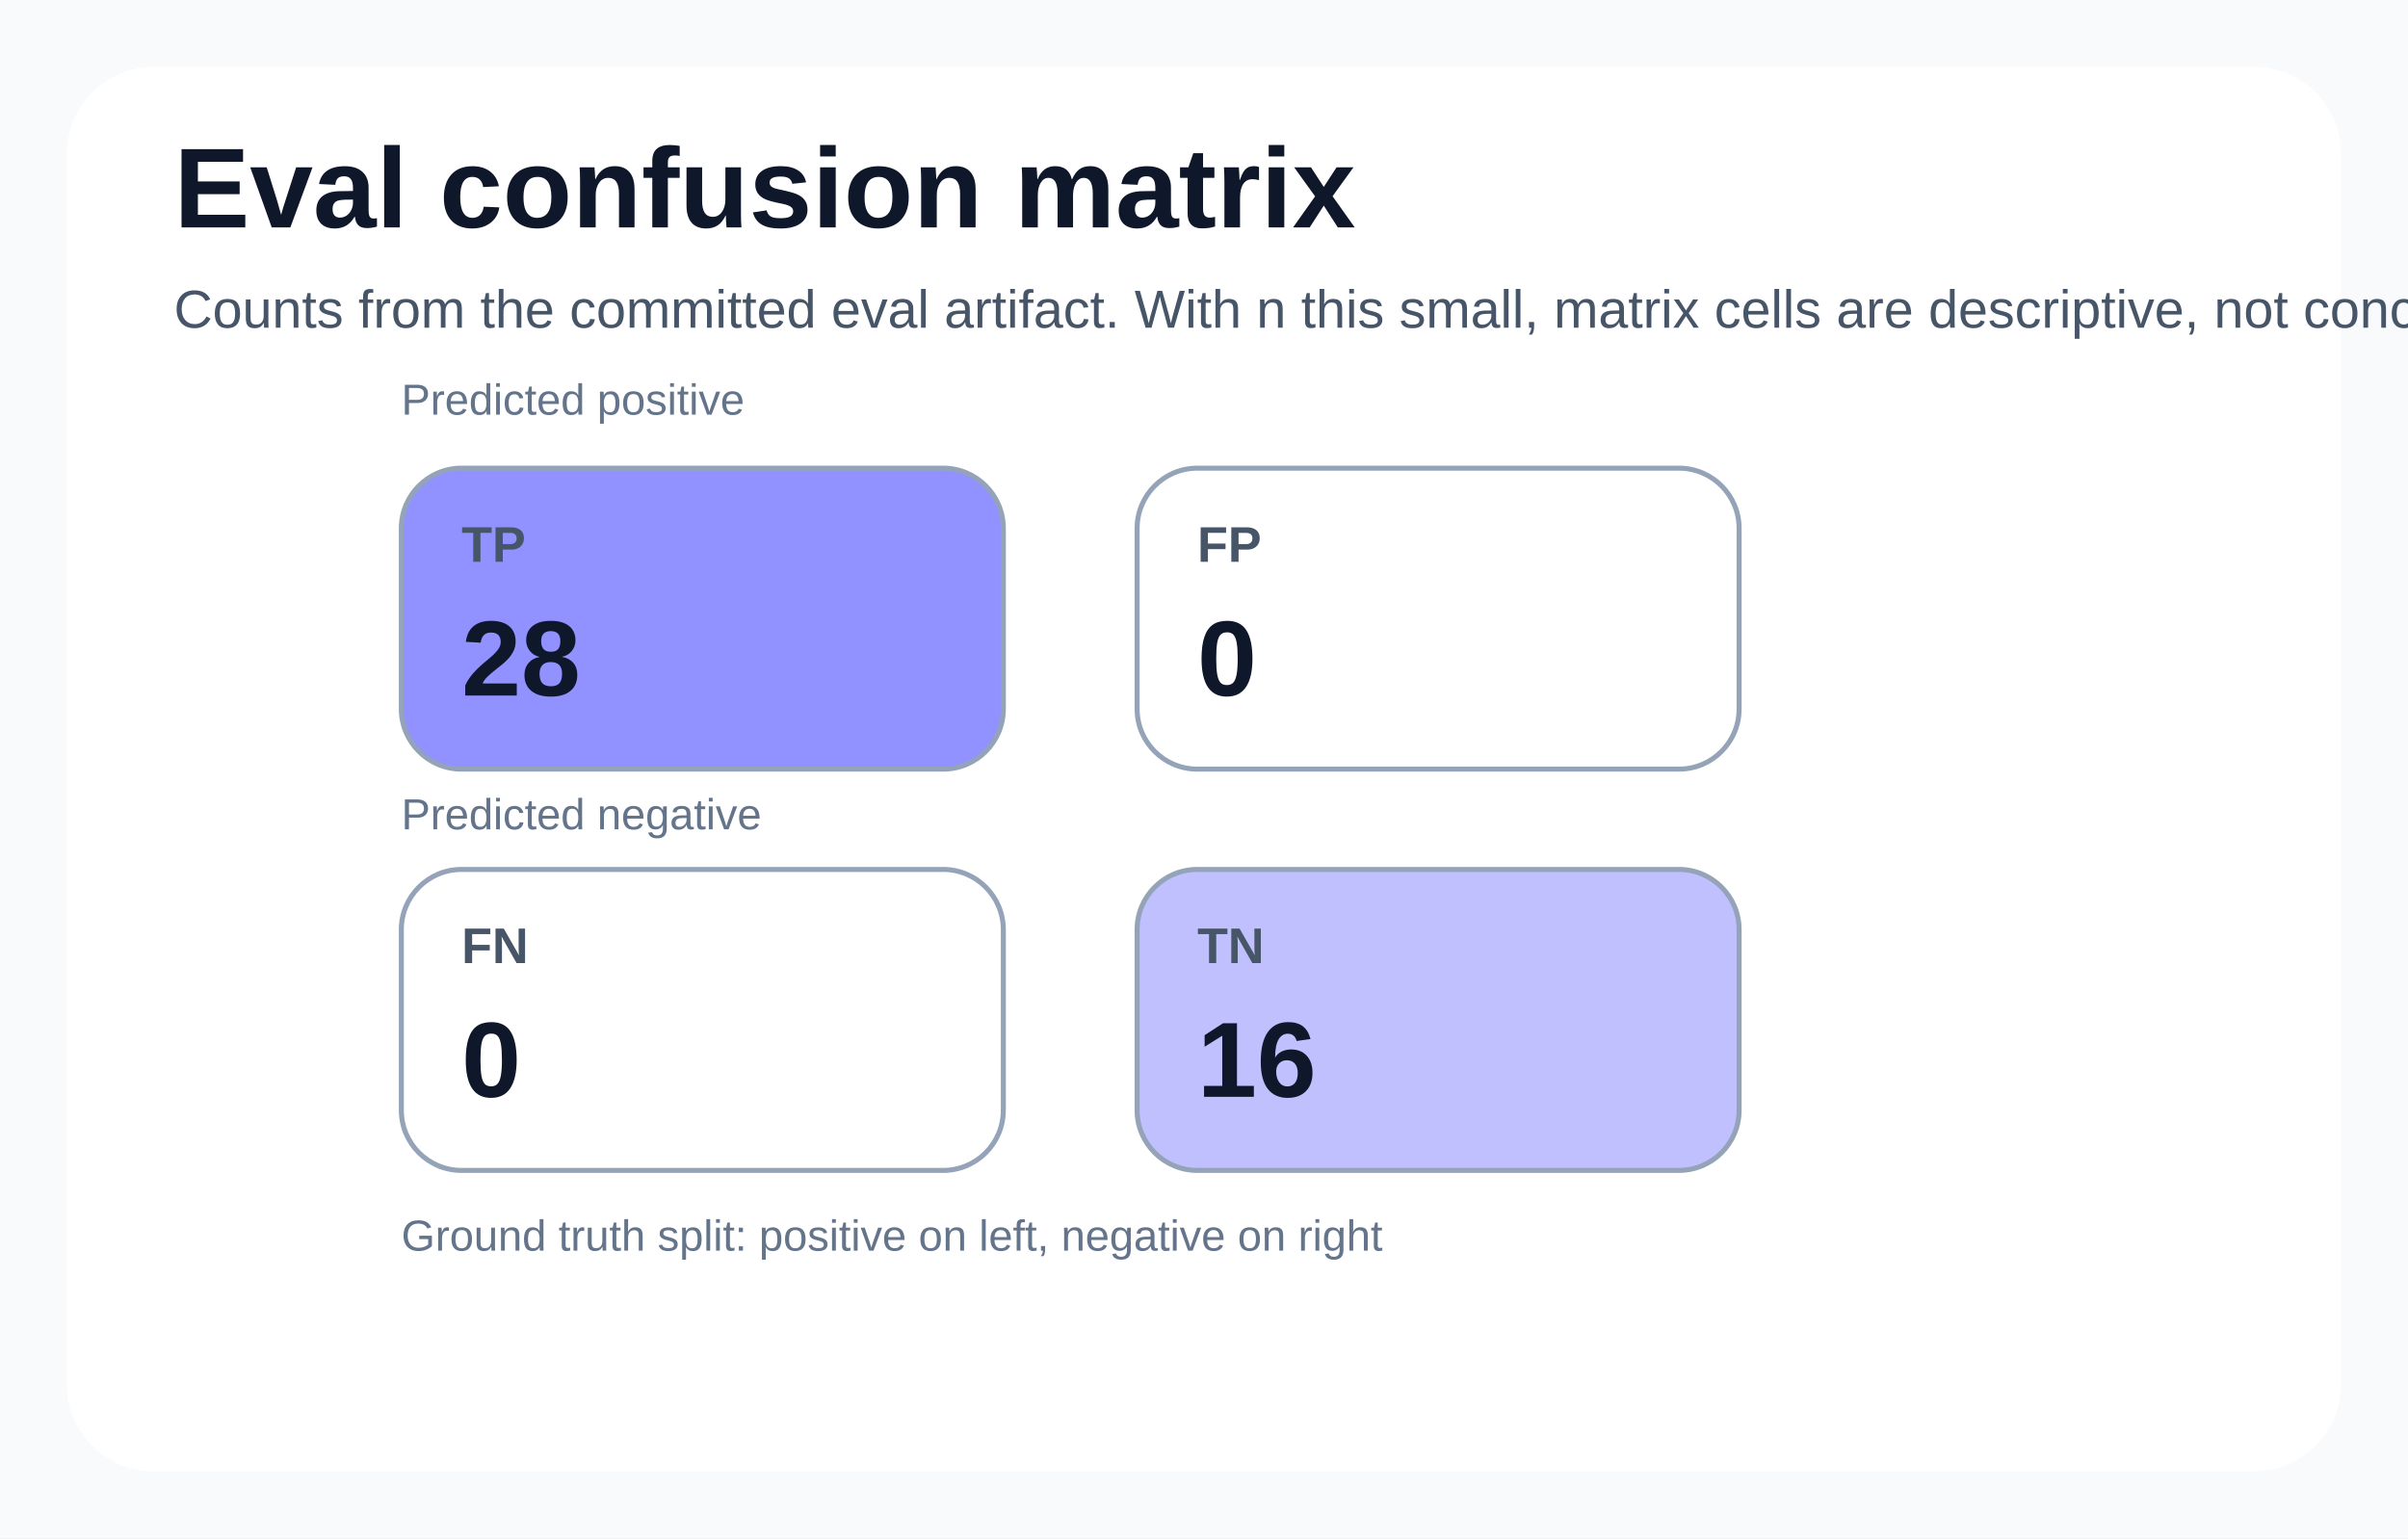
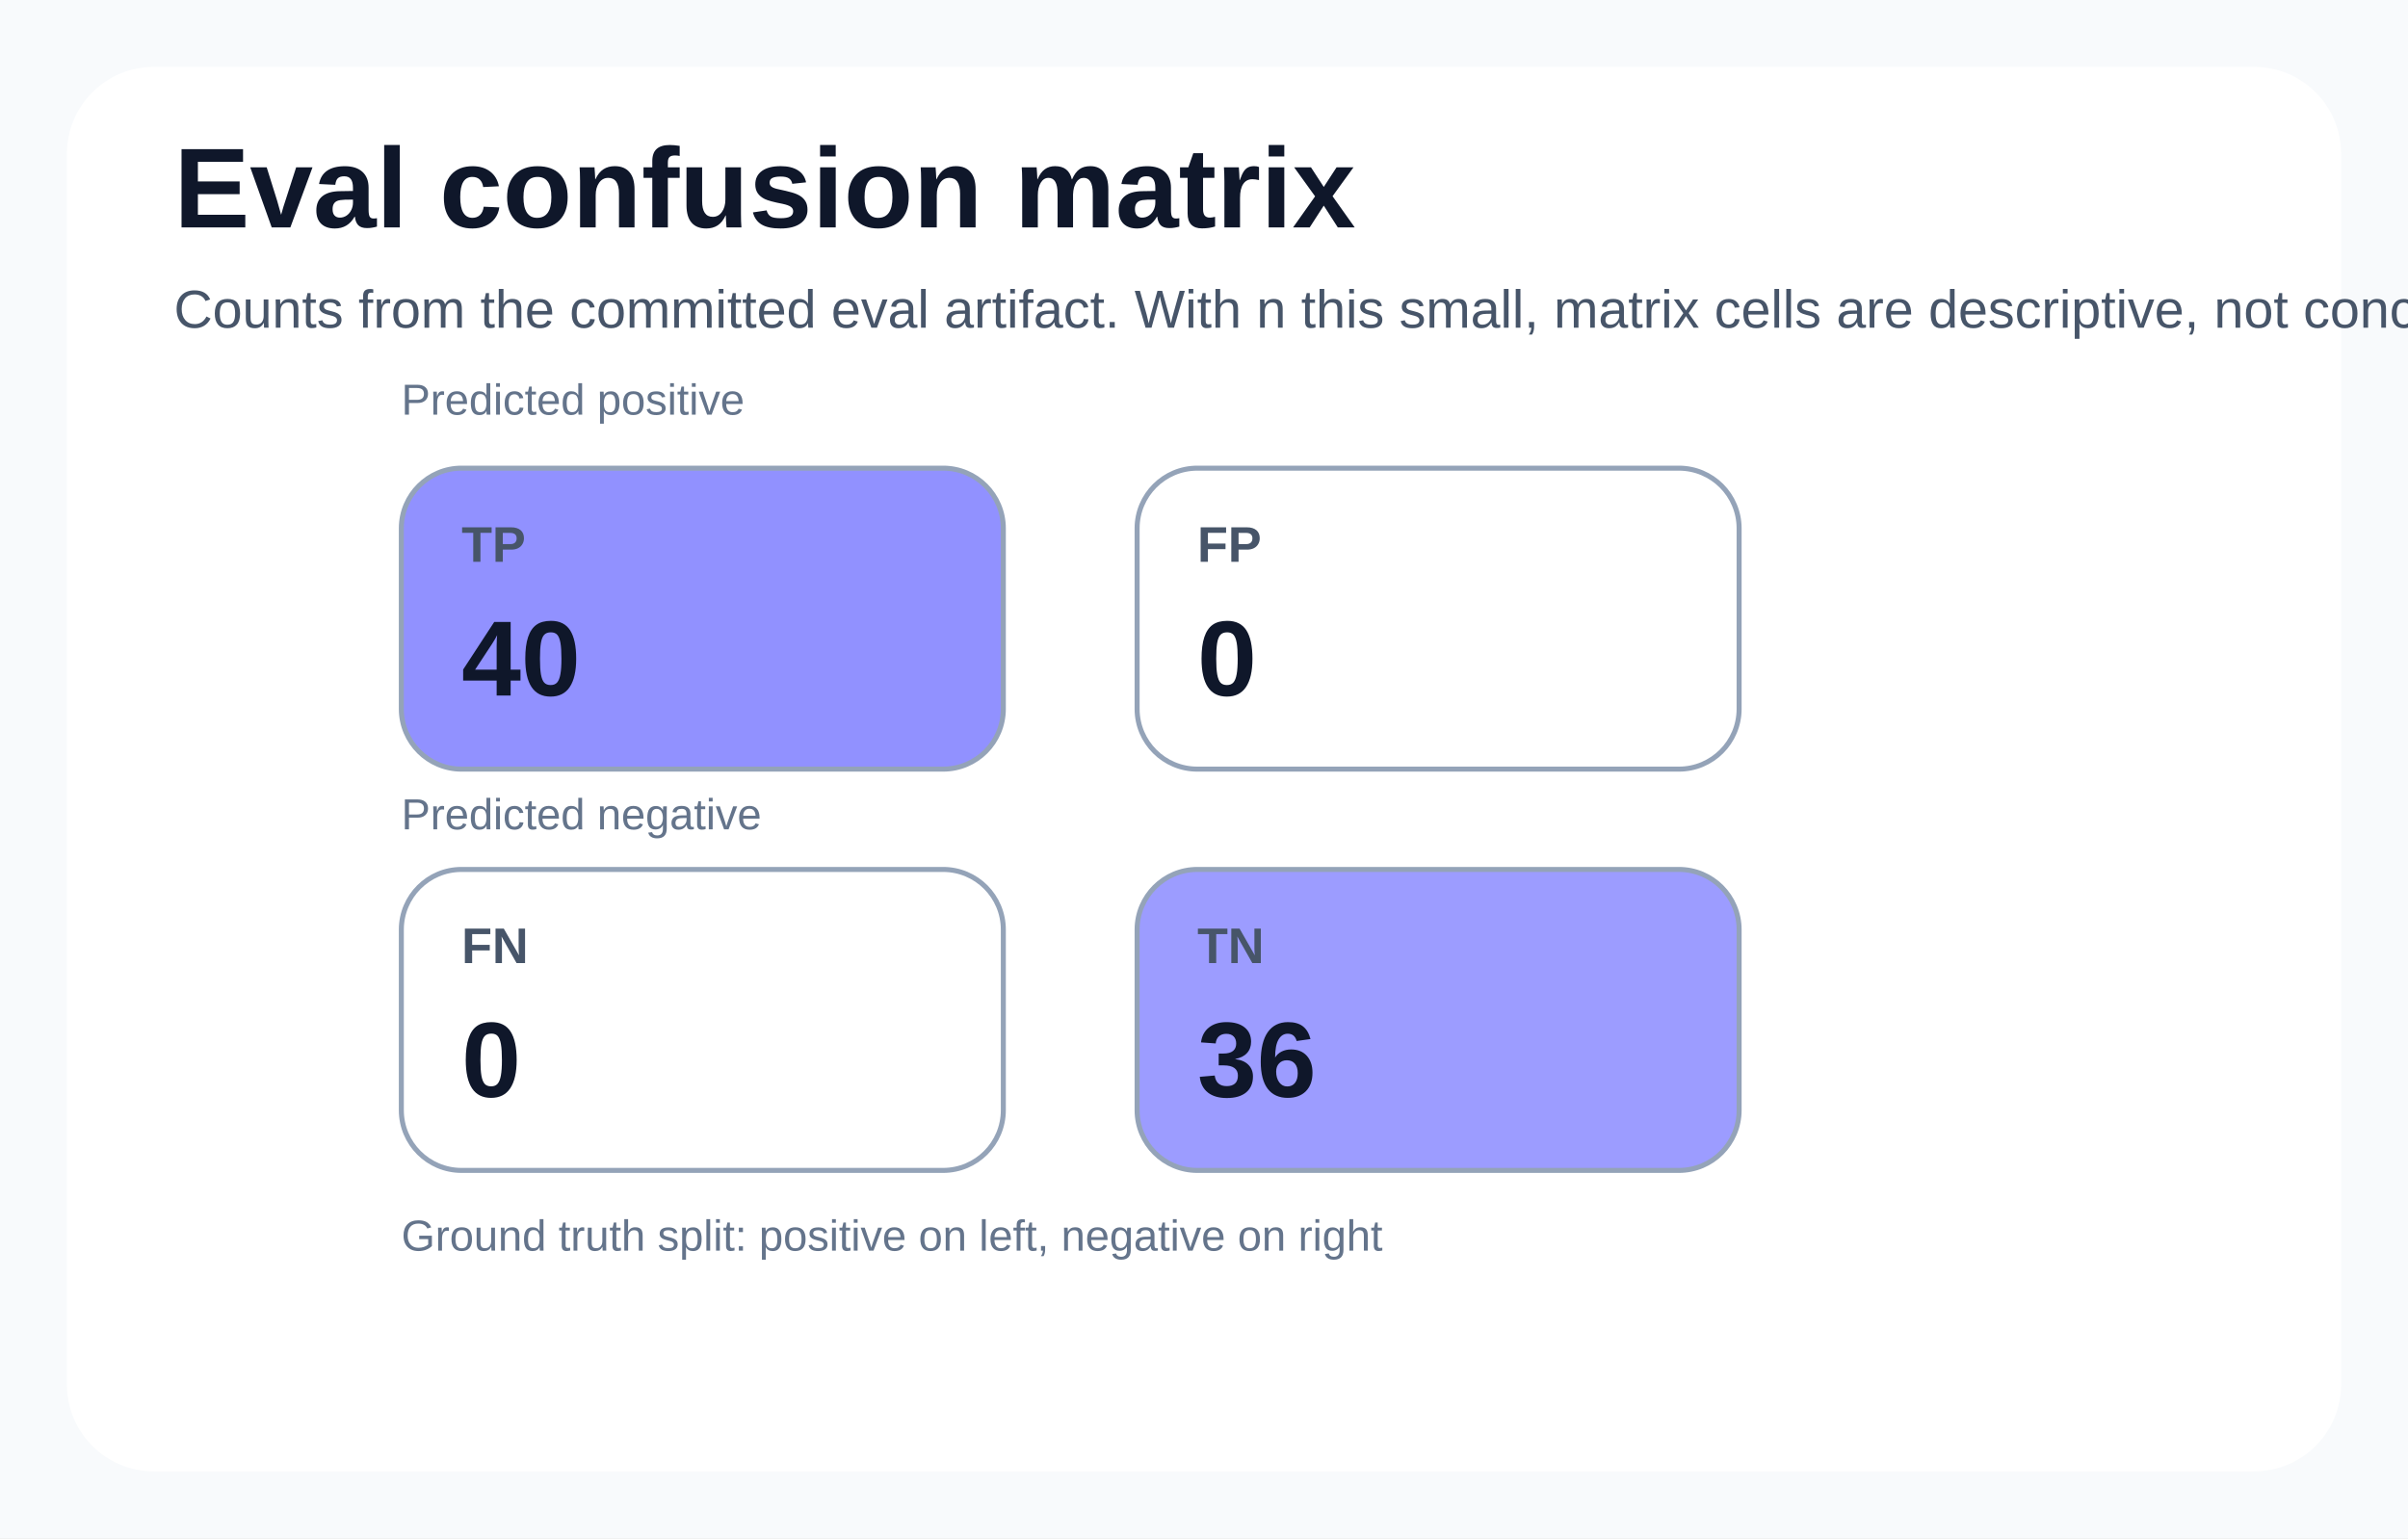
<svg xmlns="http://www.w3.org/2000/svg" width="720" height="460" viewBox="0 0 720 460" role="img">
  <style>
text { font-family: 'Segoe UI', Arial, sans-serif; fill: #0f172a; }
.title { font-size: 34px; font-weight: 700; }
.subtitle { font-size: 16px; fill: #475569; }
.card { fill: #ffffff; stroke: #cbd5e1; stroke-width: 1.5; rx: 20; }
.accent { fill: #eff6ff; stroke: #60a5fa; stroke-width: 1.5; rx: 20; }
.warn { fill: #fff7ed; stroke: #fb923c; stroke-width: 1.5; rx: 20; }
.label { font-size: 15px; font-weight: 600; fill: #475569; }
.value { font-size: 32px; font-weight: 700; }
.value-compact { font-size: 22px; font-weight: 700; }
.small { font-size: 13px; fill: #64748b; }
.axis { stroke: #94a3b8; stroke-width: 1.2; }
.grid { stroke: #e2e8f0; stroke-width: 1; }
.legend { font-size: 14px; fill: #334155; }
.stub { font-size: 20px; font-weight: 600; }
</style>
  <rect x="0" y="0" width="720" height="460" fill="#f8fafc" />
  <rect x="20" y="20" width="680" height="420" fill="#ffffff" rx="26" />
  <text class="title" x="52" y="68">Eval confusion matrix</text>
  <text class="subtitle" x="52" y="98">Counts from the committed eval artifact. With n this small, matrix cells are descriptive, not conclusive.</text>
  <rect x="120" y="140" width="180" height="90" rx="18" fill="rgb(145, 145, 255)" stroke="#94a3b8" stroke-width="1.5" />
  <text class="label" x="138" y="168">TP</text>
-   <text class="value" x="138" y="208">28</text>
+   <text class="value" x="138" y="208">40</text>
  <rect x="340" y="140" width="180" height="90" rx="18" fill="rgb(255, 255, 255)" stroke="#94a3b8" stroke-width="1.5" />
  <text class="label" x="358" y="168">FP</text>
  <text class="value" x="358" y="208">0</text>
  <rect x="120" y="260" width="180" height="90" rx="18" fill="rgb(255, 255, 255)" stroke="#94a3b8" stroke-width="1.5" />
  <text class="label" x="138" y="288">FN</text>
  <text class="value" x="138" y="328">0</text>
-   <rect x="340" y="260" width="180" height="90" rx="18" fill="rgb(192, 192, 255)" stroke="#94a3b8" stroke-width="1.5" />
+   <rect x="340" y="260" width="180" height="90" rx="18" fill="rgb(156, 156, 255)" stroke="#94a3b8" stroke-width="1.5" />
  <text class="label" x="358" y="288">TN</text>
-   <text class="value" x="358" y="328">16</text>
+   <text class="value" x="358" y="328">36</text>
  <text class="small" x="120" y="124">Predicted positive</text>
  <text class="small" x="120" y="248">Predicted negative</text>
  <text class="small" x="120" y="374">Ground truth split: positive on left, negative on right</text>
</svg>
